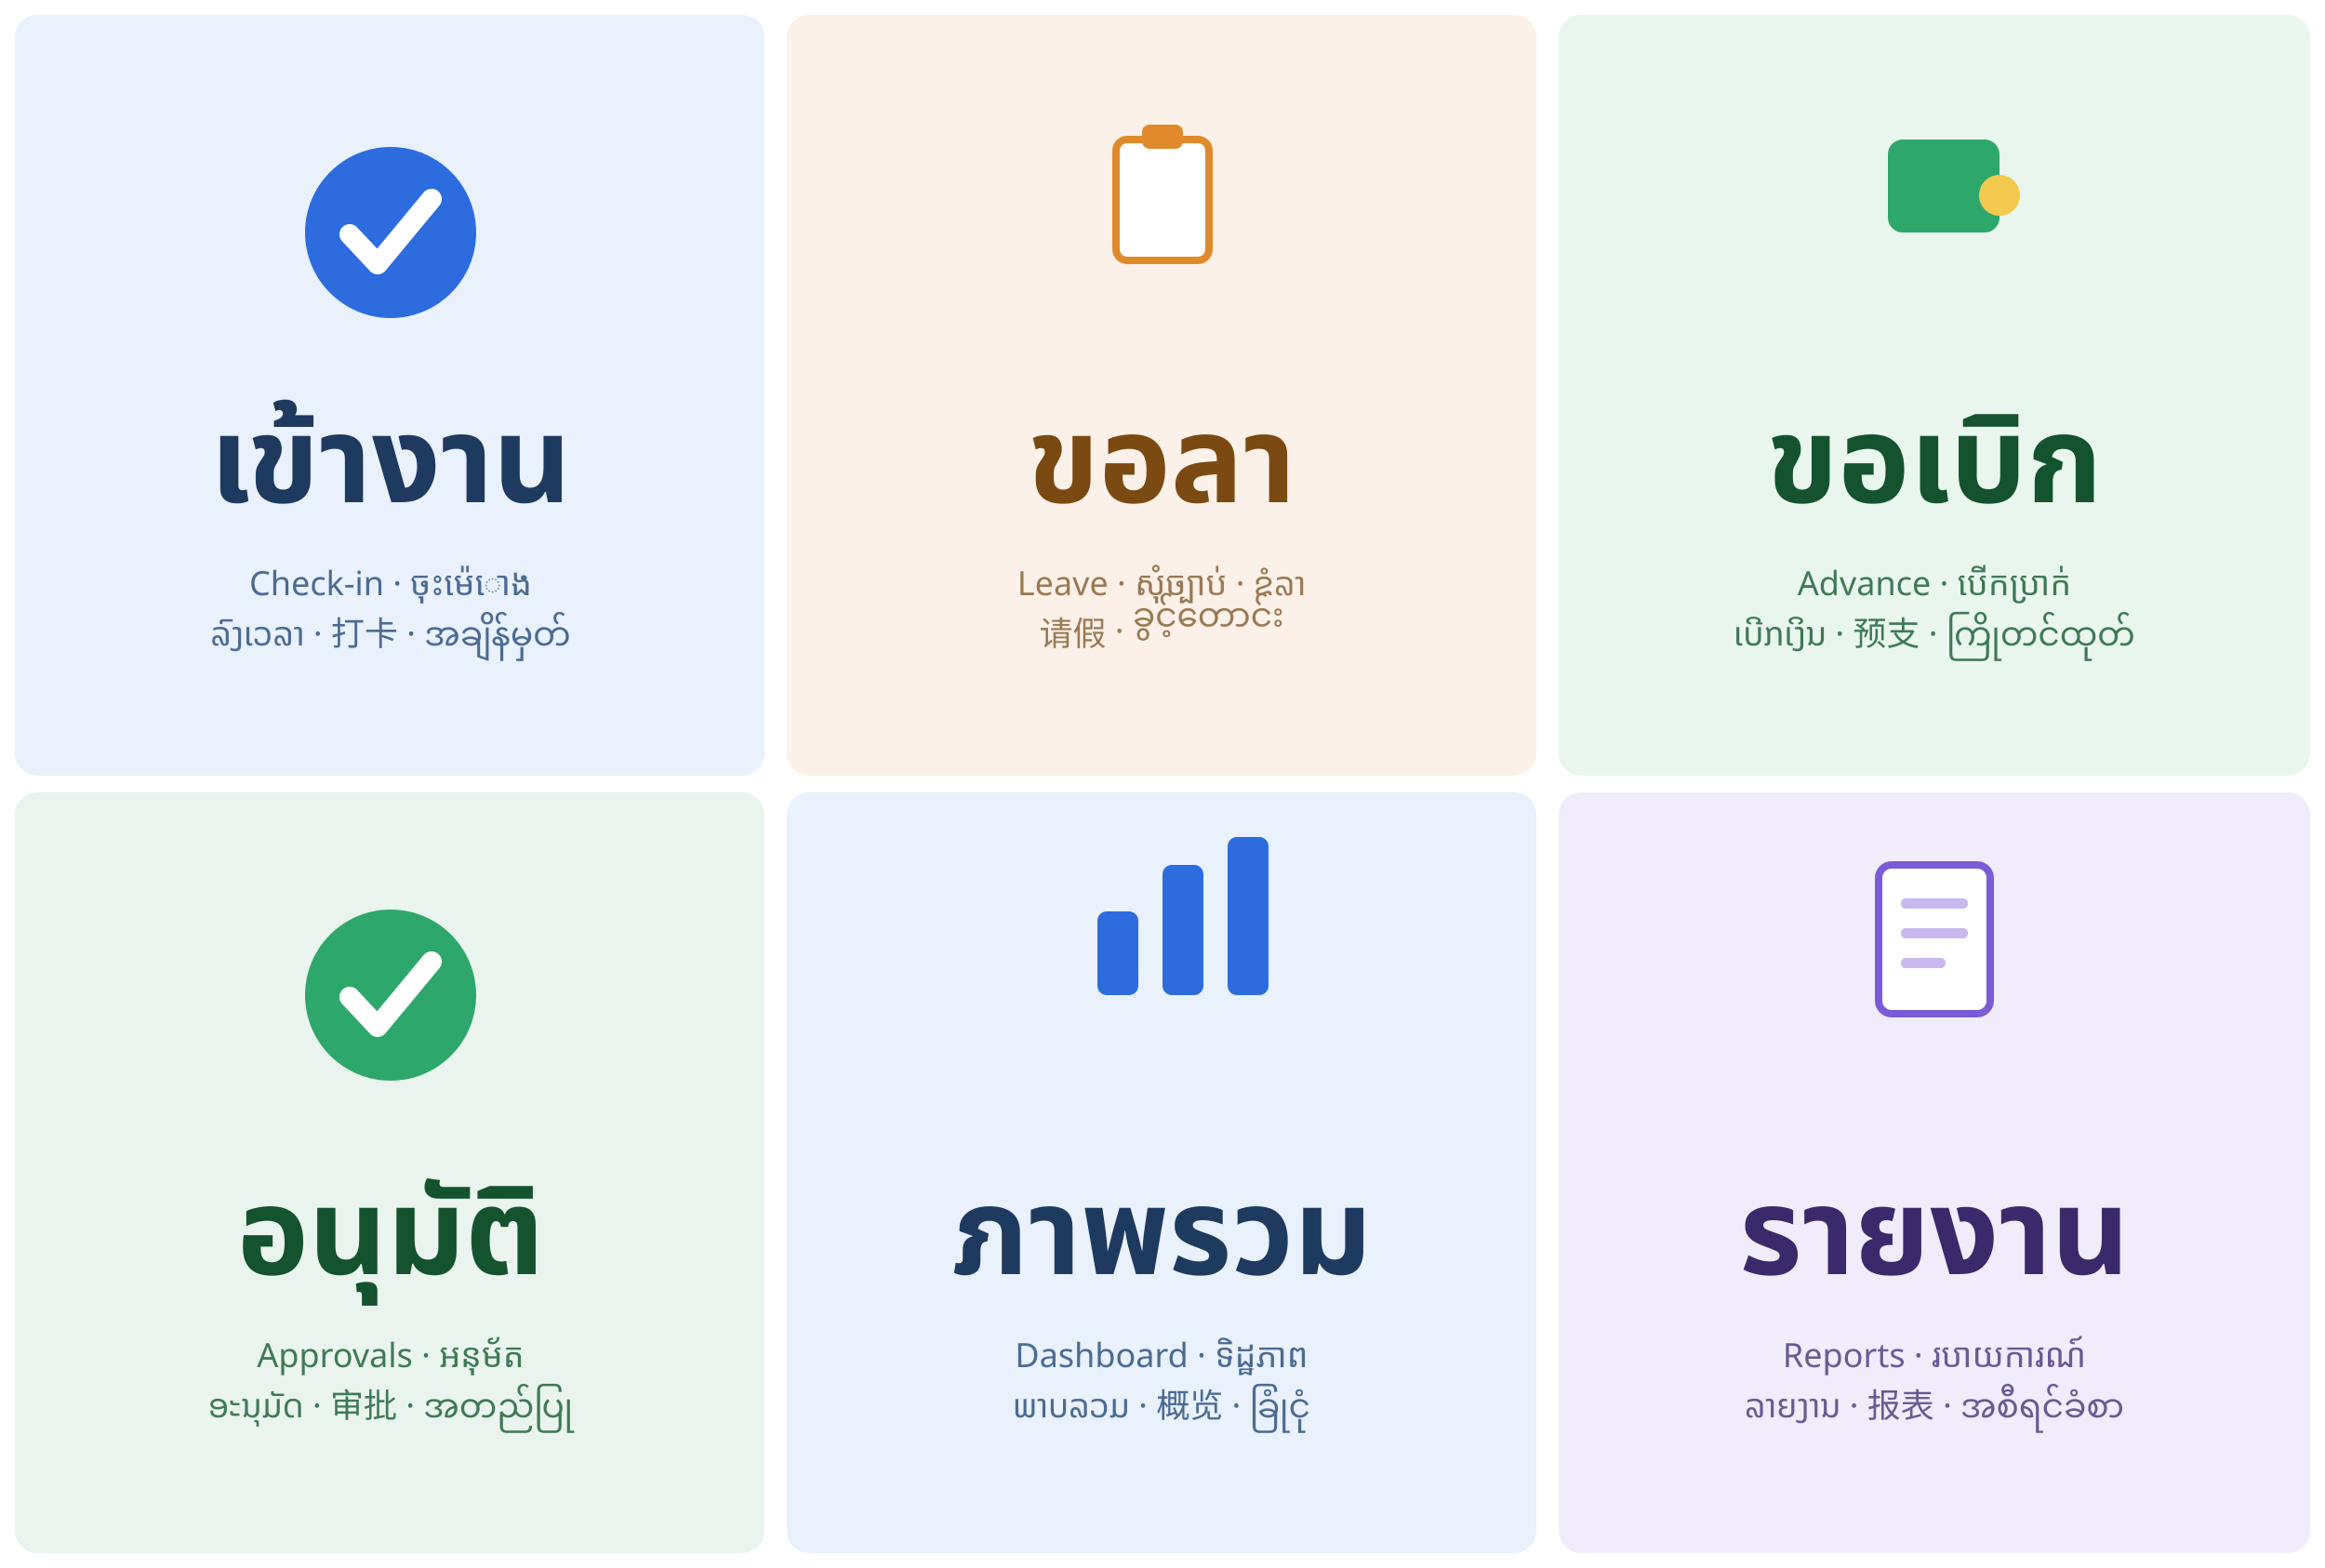
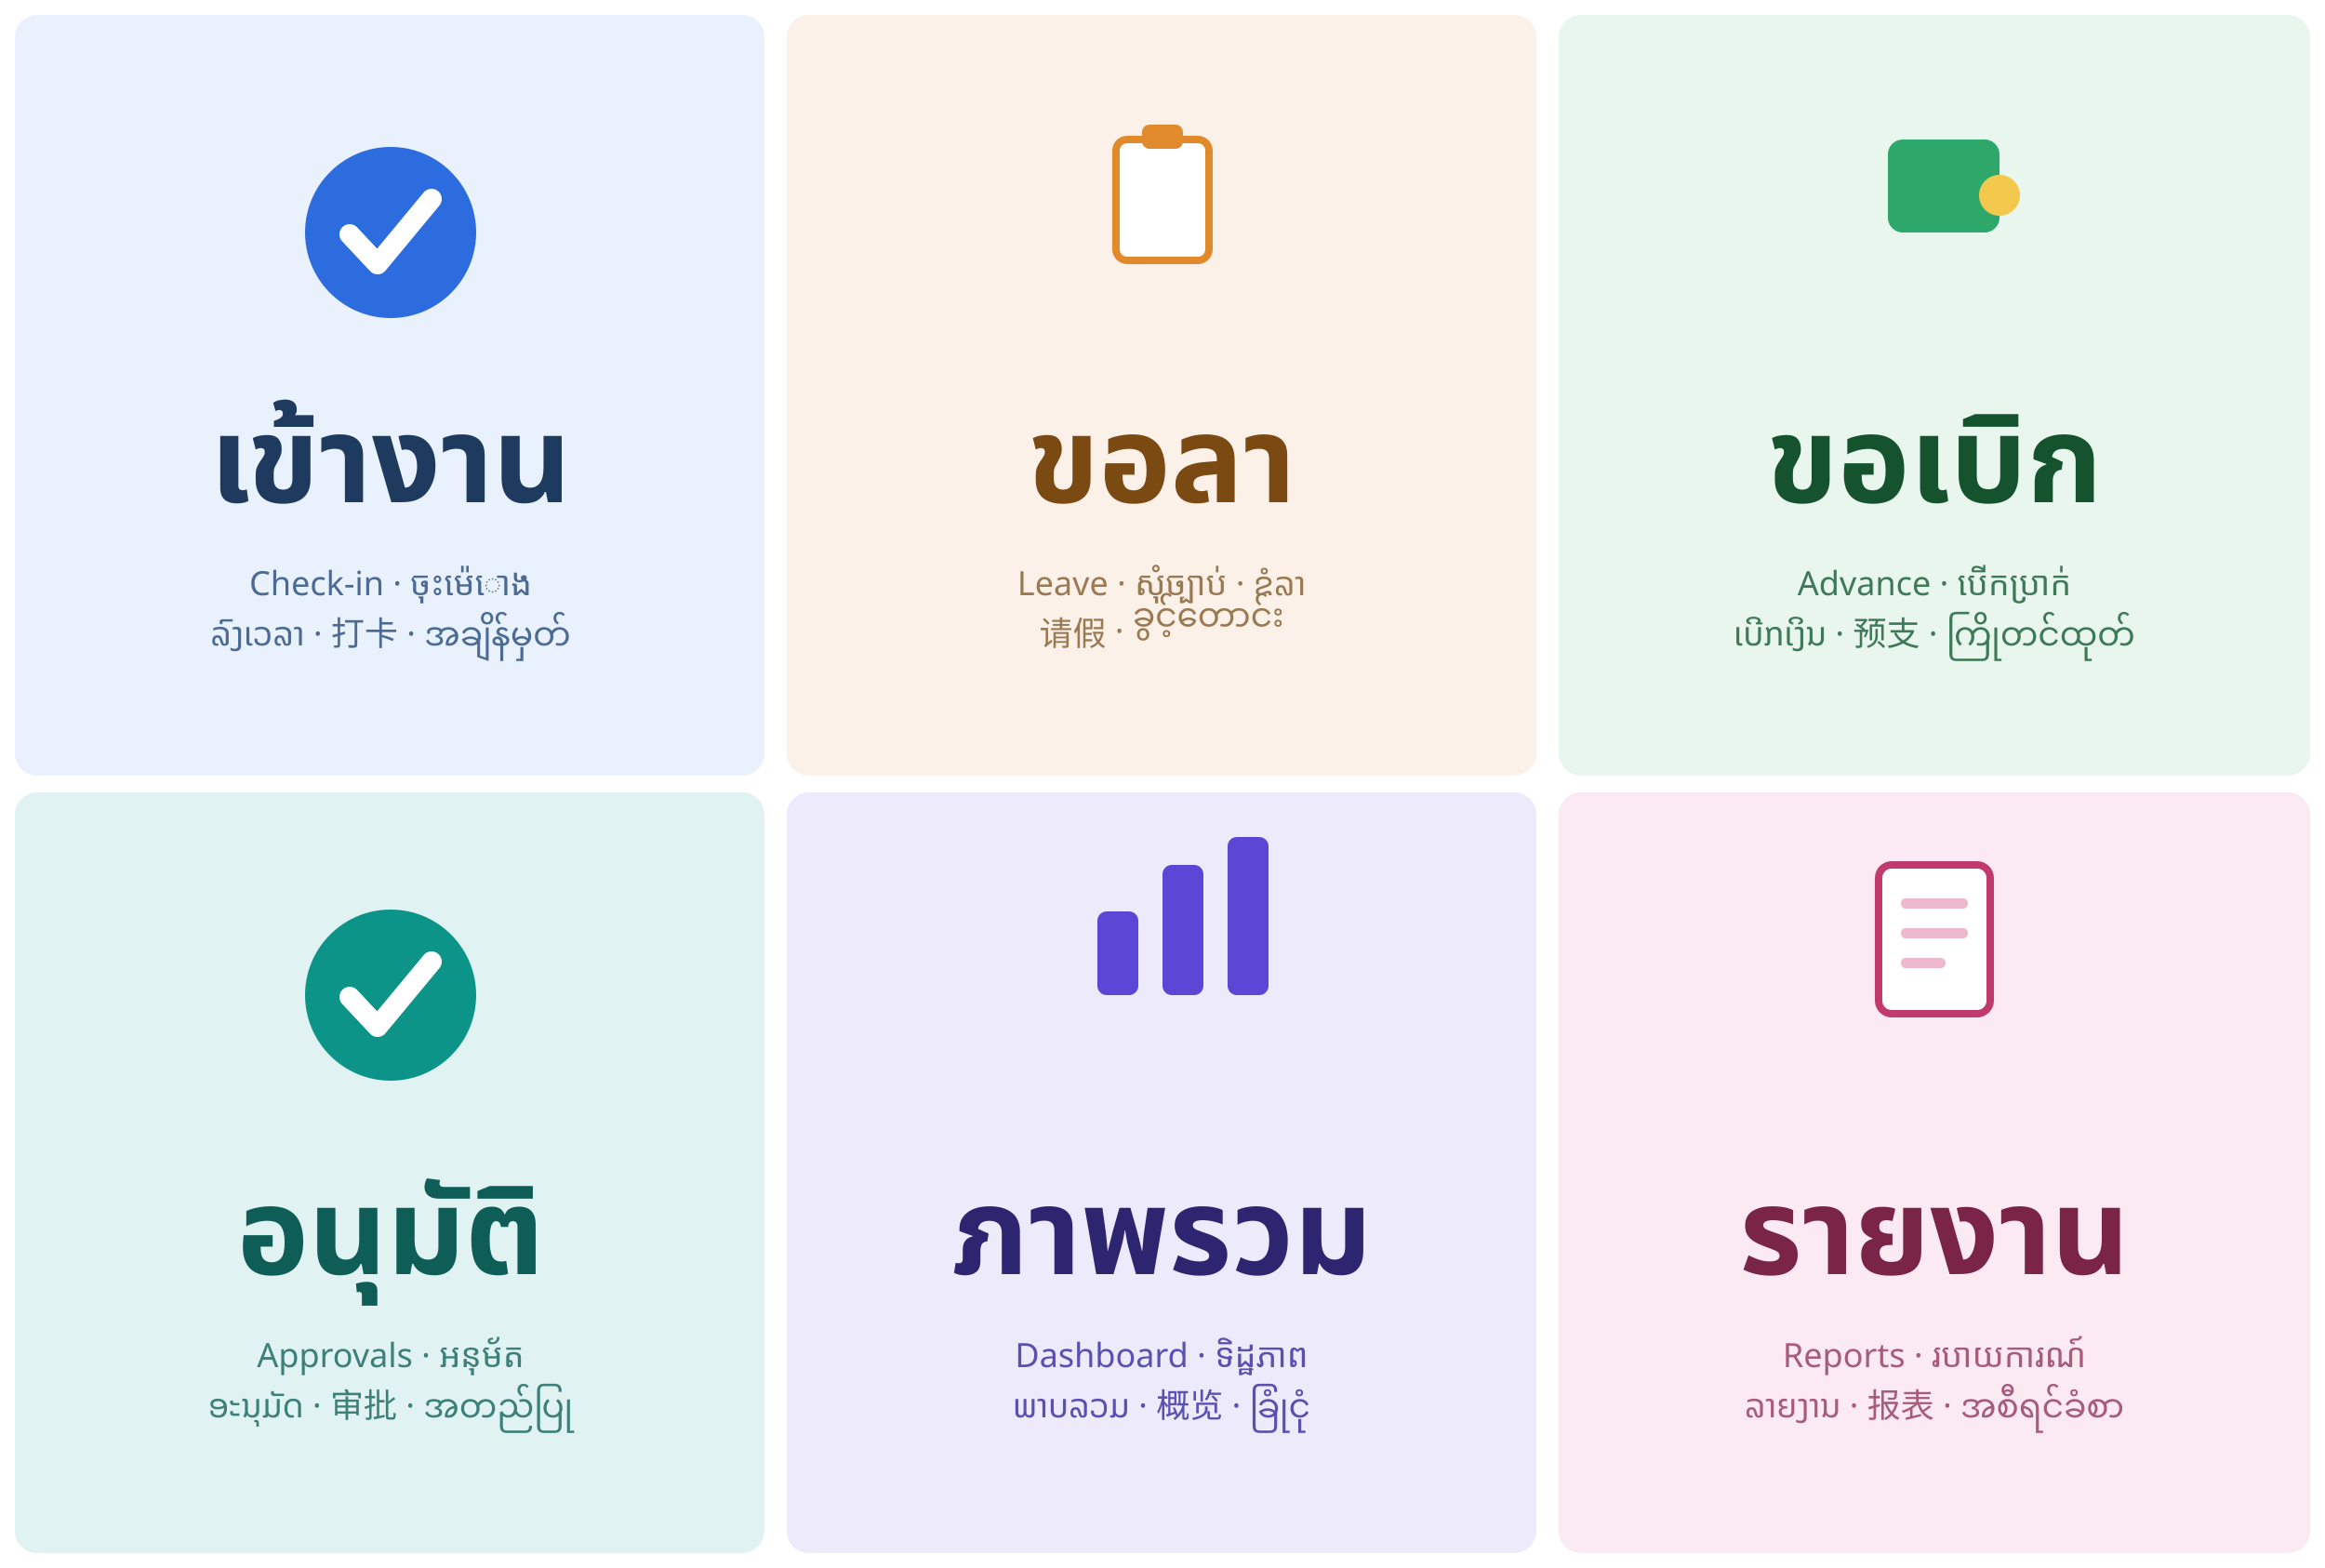
<svg xmlns="http://www.w3.org/2000/svg" viewBox="0 0 2500 1686" style="font-family:'Noto Sans Thai','Noto Sans','Noto Sans Lao','Noto Sans Myanmar','Noto Sans Khmer','Noto Sans SC',sans-serif">
  <rect width="2500" height="1686" fill="#ffffff" />
  <rect x="16" y="16" width="806" height="818" rx="24" fill="#E8F1FC" />
  <circle cx="420" cy="250" r="92" fill="#2D6CDF" />
  <path d="M376 252 l30 32 l58 -70" fill="none" stroke="#fff" stroke-width="22" stroke-linecap="round" stroke-linejoin="round" />
  <text x="420" y="540" font-size="130" font-weight="800" fill="#1E3A5F" text-anchor="middle">เข้างาน</text>
  <text x="420" y="640" font-size="36" fill="#4B6B93" text-anchor="middle">Check-in · ចុះម៉ោង</text>
  <text x="420" y="694" font-size="36" fill="#4B6B93" text-anchor="middle">ລົງເວລາ · 打卡 · အချိန်မှတ်</text>
  <rect x="846" y="16" width="806" height="818" rx="24" fill="#FBF1E8" />
  <rect x="1200" y="150" width="100" height="130" rx="12" fill="#fff" stroke="#E08A2B" stroke-width="8" />
  <rect x="1228" y="134" width="44" height="26" rx="8" fill="#E08A2B" />
  <text x="1249" y="540" font-size="130" font-weight="800" fill="#7A4A12" text-anchor="middle">ขอลา</text>
  <text x="1249" y="640" font-size="36" fill="#9A7A52" text-anchor="middle">Leave · សុំច្បាប់ · ຂໍລາ</text>
  <text x="1249" y="694" font-size="36" fill="#9A7A52" text-anchor="middle">请假 · ခွင့်တောင်း</text>
  <rect x="1676" y="16" width="808" height="818" rx="24" fill="#E9F6EE" />
  <rect x="2030" y="150" width="120" height="100" rx="16" fill="#2EA86A" />
  <circle cx="2150" cy="210" r="22" fill="#F2C94C" />
  <text x="2080" y="540" font-size="130" font-weight="800" fill="#14532D" text-anchor="middle">ขอเบิก</text>
  <text x="2080" y="640" font-size="36" fill="#3E7A57" text-anchor="middle">Advance · បើកប្រាក់</text>
  <text x="2080" y="694" font-size="36" fill="#3E7A57" text-anchor="middle">ເບີກເງິນ · 预支 · ကြိုတင်ထုတ်</text>
-   <rect x="16" y="852" width="806" height="818" rx="24" fill="#EAF4EE" />
-   <circle cx="420" cy="1070" r="92" fill="#2EA86A" />
+   <rect x="16" y="852" width="806" height="818" rx="24" fill="#E0F2F1" />
+   <circle cx="420" cy="1070" r="92" fill="#0D9488" />
  <path d="M376 1072 l30 32 l58 -70" fill="none" stroke="#fff" stroke-width="22" stroke-linecap="round" stroke-linejoin="round" />
-   <text x="420" y="1370" font-size="130" font-weight="800" fill="#14532D" text-anchor="middle">อนุมัติ</text>
-   <text x="420" y="1470" font-size="36" fill="#3E7A57" text-anchor="middle">Approvals · អនុម័ត</text>
-   <text x="420" y="1524" font-size="36" fill="#3E7A57" text-anchor="middle">ອະນຸມັດ · 审批 · အတည်ပြု</text>
-   <rect x="846" y="852" width="806" height="818" rx="24" fill="#E8F1FC" />
-   <rect x="1180" y="980" width="44" height="90" rx="10" fill="#2D6CDF" />
-   <rect x="1250" y="930" width="44" height="140" rx="10" fill="#2D6CDF" />
-   <rect x="1320" y="900" width="44" height="170" rx="10" fill="#2D6CDF" />
-   <text x="1249" y="1370" font-size="130" font-weight="800" fill="#1E3A5F" text-anchor="middle">ภาพรวม</text>
-   <text x="1249" y="1470" font-size="36" fill="#4B6B93" text-anchor="middle">Dashboard · ទិដ្ឋភាព</text>
-   <text x="1249" y="1524" font-size="36" fill="#4B6B93" text-anchor="middle">ພາບລວມ · 概览 · ခြုံငုံ</text>
-   <rect x="1676" y="852" width="808" height="818" rx="24" fill="#F1ECFB" />
-   <rect x="2020" y="930" width="120" height="160" rx="14" fill="#fff" stroke="#7C5BD6" stroke-width="8" />
-   <rect x="2044" y="966" width="72" height="11" rx="5" fill="#C9B8EE" />
-   <rect x="2044" y="998" width="72" height="11" rx="5" fill="#C9B8EE" />
-   <rect x="2044" y="1030" width="48" height="11" rx="5" fill="#C9B8EE" />
-   <text x="2080" y="1370" font-size="130" font-weight="800" fill="#3A2A6B" text-anchor="middle">รายงาน</text>
-   <text x="2080" y="1470" font-size="36" fill="#6A5A93" text-anchor="middle">Reports · របាយការណ៍</text>
-   <text x="2080" y="1524" font-size="36" fill="#6A5A93" text-anchor="middle">ລາຍງານ · 报表 · အစီရင်ခံစာ</text>
+   <text x="420" y="1370" font-size="130" font-weight="800" fill="#0F5D57" text-anchor="middle">อนุมัติ</text>
+   <text x="420" y="1470" font-size="36" fill="#3C8079" text-anchor="middle">Approvals · អនុម័ត</text>
+   <text x="420" y="1524" font-size="36" fill="#3C8079" text-anchor="middle">ອະນຸມັດ · 审批 · အတည်ပြု</text>
+   <rect x="846" y="852" width="806" height="818" rx="24" fill="#ECEAFB" />
+   <rect x="1180" y="980" width="44" height="90" rx="10" fill="#5B46D6" />
+   <rect x="1250" y="930" width="44" height="140" rx="10" fill="#5B46D6" />
+   <rect x="1320" y="900" width="44" height="170" rx="10" fill="#5B46D6" />
+   <text x="1249" y="1370" font-size="130" font-weight="800" fill="#2E2570" text-anchor="middle">ภาพรวม</text>
+   <text x="1249" y="1470" font-size="36" fill="#5A50B0" text-anchor="middle">Dashboard · ទិដ្ឋភាព</text>
+   <text x="1249" y="1524" font-size="36" fill="#5A50B0" text-anchor="middle">ພາບລວມ · 概览 · ခြုံငုံ</text>
+   <rect x="1676" y="852" width="808" height="818" rx="24" fill="#FBEAF1" />
+   <rect x="2020" y="930" width="120" height="160" rx="14" fill="#fff" stroke="#C03A6E" stroke-width="8" />
+   <rect x="2044" y="966" width="72" height="11" rx="5" fill="#EEB8CE" />
+   <rect x="2044" y="998" width="72" height="11" rx="5" fill="#EEB8CE" />
+   <rect x="2044" y="1030" width="48" height="11" rx="5" fill="#EEB8CE" />
+   <text x="2080" y="1370" font-size="130" font-weight="800" fill="#7A2447" text-anchor="middle">รายงาน</text>
+   <text x="2080" y="1470" font-size="36" fill="#A85C7C" text-anchor="middle">Reports · របាយការណ៍</text>
+   <text x="2080" y="1524" font-size="36" fill="#A85C7C" text-anchor="middle">ລາຍງານ · 报表 · အစီရင်ခံစာ</text>
</svg>
